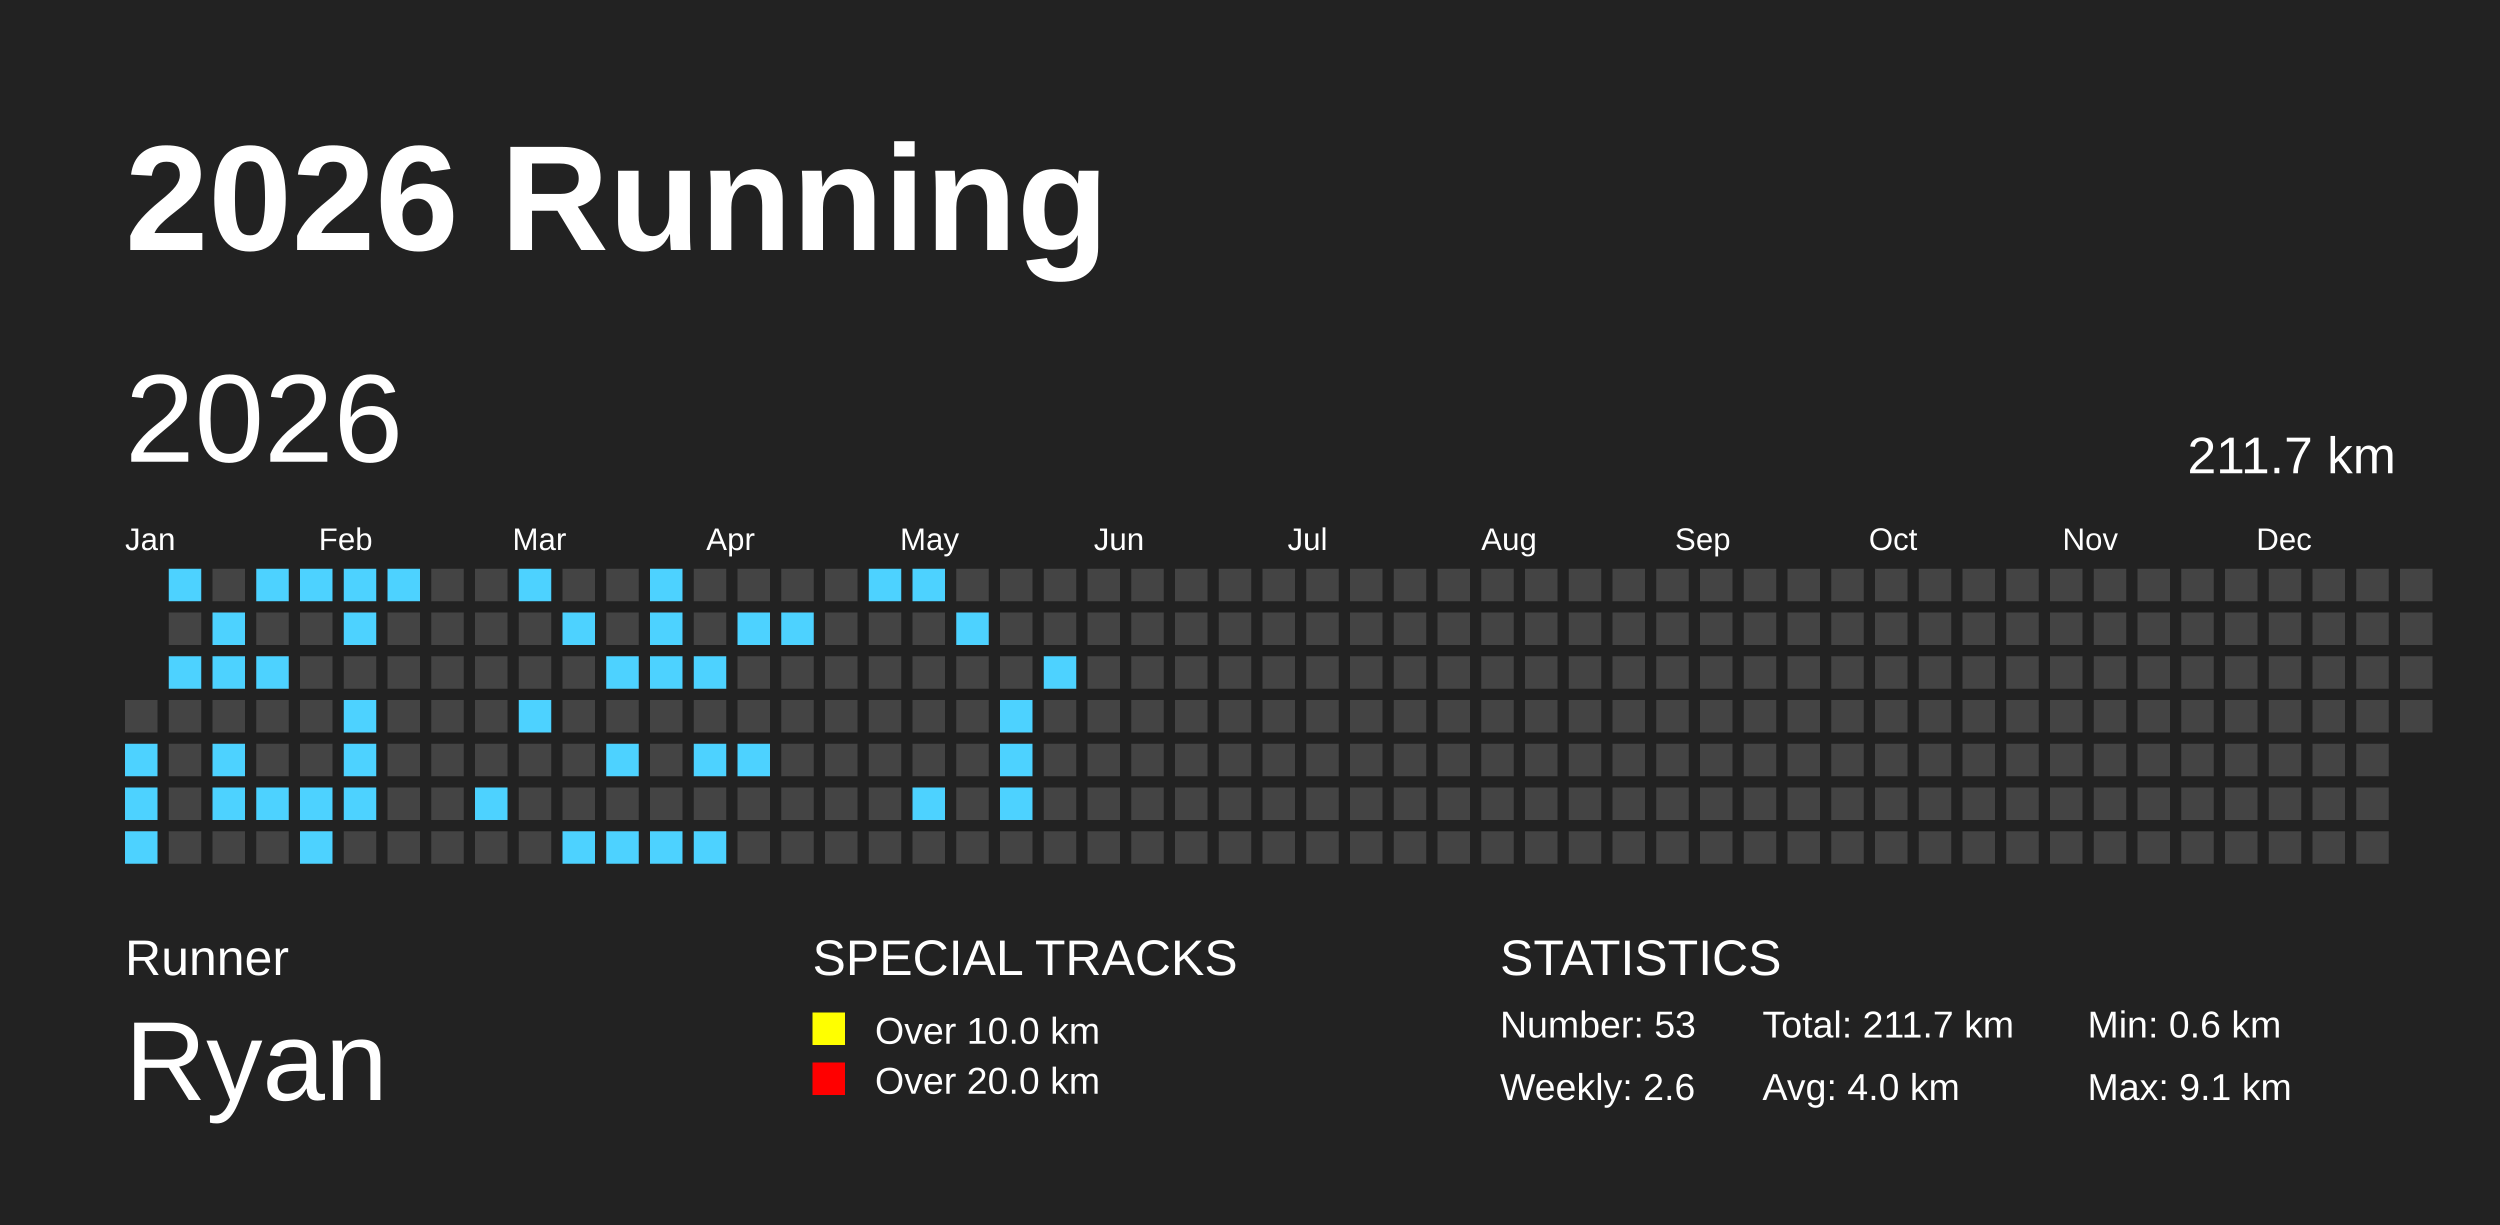
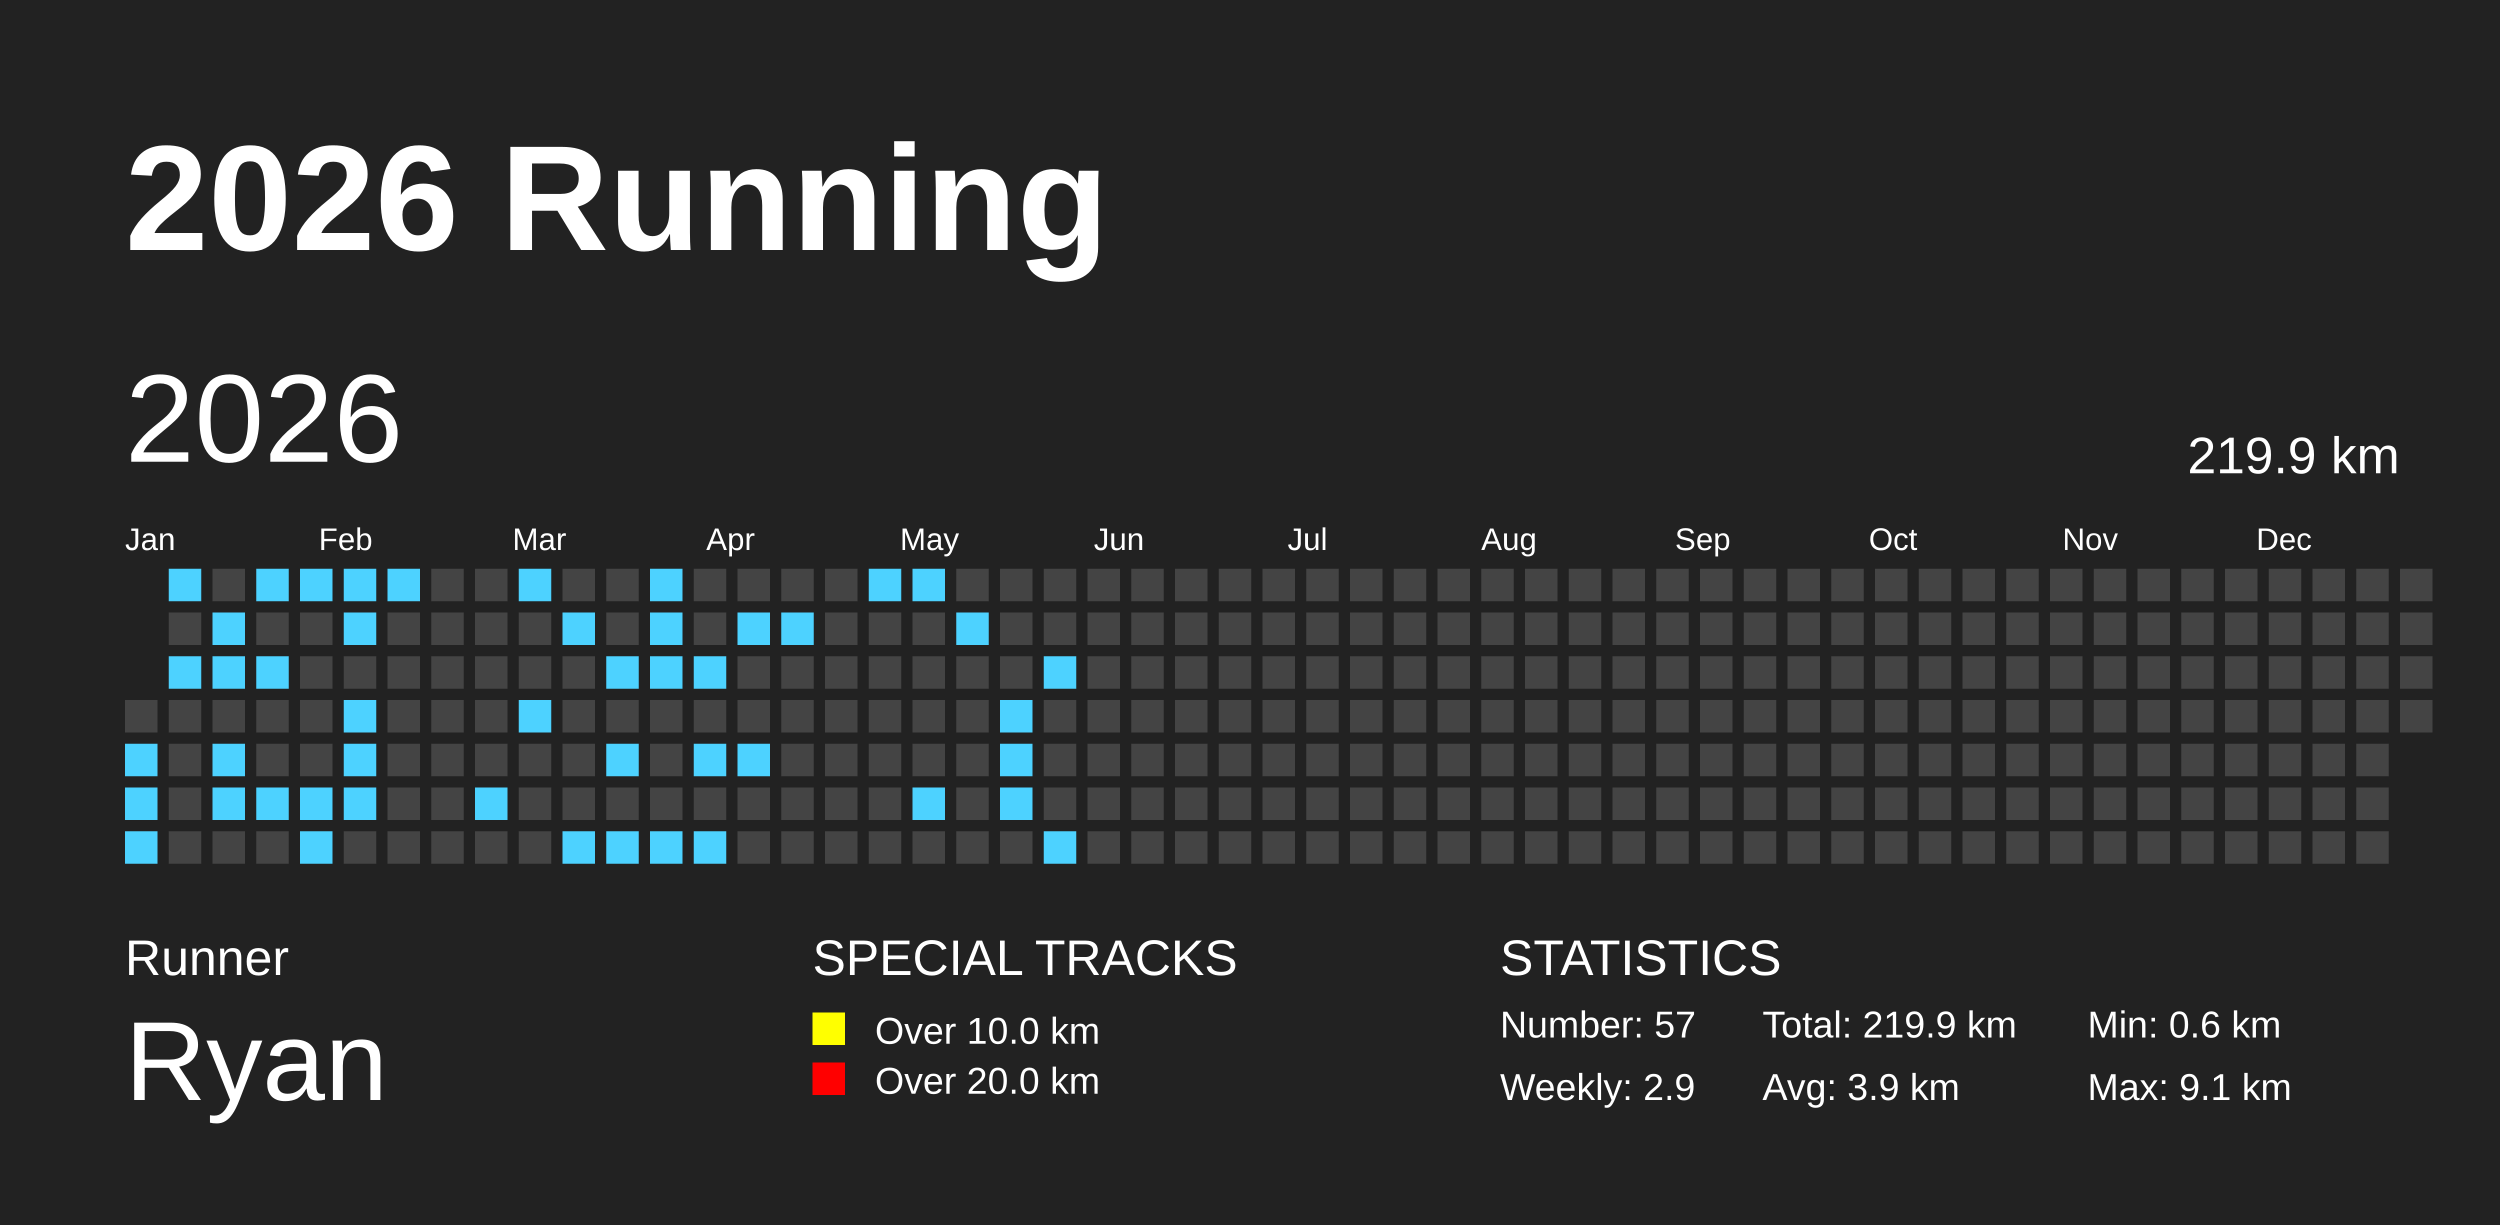
<svg xmlns="http://www.w3.org/2000/svg" baseProfile="full" height="98mm" version="1.1" viewBox="0,0,200,98" width="200mm">
  <defs />
  <rect fill="#222222" height="98" width="200" x="0" y="0" />
  <text fill="#FFFFFF" style="font-size:12px; font-family:Arial; font-weight:bold;" x="10" y="20">2026 Running</text>
  <text fill="#FFFFFF" style="font-size:4px; font-family:Arial" x="10" y="78">Runner</text>
  <text fill="#FFFFFF" style="font-size:9px; font-family:Arial" x="10" y="88">Ryan</text>
  <text fill="#FFFFFF" style="font-size:4px; font-family:Arial" x="65" y="78">SPECIAL TRACKS</text>
  <rect fill="yellow" height="2.6" width="2.6" x="65" y="81" />
  <text fill="#FFFFFF" style="font-size:3px; font-family:Arial" x="70" y="83.5">Over 10.0 km</text>
  <rect fill="red" height="2.6" width="2.6" x="65" y="85" />
  <text fill="#FFFFFF" style="font-size:3px; font-family:Arial" x="70" y="87.5">Over 20.0 km</text>
  <text fill="#FFFFFF" style="font-size:4px; font-family:Arial" x="120" y="78">STATISTICS</text>
-   <text fill="#FFFFFF" style="font-size:3px; font-family:Arial" x="120" y="83">Number: 53</text>
-   <text fill="#FFFFFF" style="font-size:3px; font-family:Arial" x="120" y="88">Weekly: 2.6</text>
-   <text fill="#FFFFFF" style="font-size:3px; font-family:Arial" x="141" y="83">Total: 211.7 km</text>
-   <text fill="#FFFFFF" style="font-size:3px; font-family:Arial" x="141" y="88">Avg: 4.0 km</text>
+   <text fill="#FFFFFF" style="font-size:3px; font-family:Arial" x="120" y="83">Number: 57</text>
+   <text fill="#FFFFFF" style="font-size:3px; font-family:Arial" x="120" y="88">Weekly: 2.9</text>
+   <text fill="#FFFFFF" style="font-size:3px; font-family:Arial" x="141" y="83">Total: 219.9 km</text>
+   <text fill="#FFFFFF" style="font-size:3px; font-family:Arial" x="141" y="88">Avg: 3.9 km</text>
  <text fill="#FFFFFF" style="font-size:3px; font-family:Arial" x="167" y="83">Min: 0.6 km</text>
  <text fill="#FFFFFF" style="font-size:3px; font-family:Arial" x="167" y="88">Max: 9.1 km</text>
  <text dominant-baseline="hanging" fill="#FFFFFF" style="font-size:10.0px; font-family:Arial;" x="10" y="30">2026</text>
-   <text dominant-baseline="hanging" fill="#FFFFFF" style="font-size:4.125px; font-family:Arial;" x="175" y="35">211.7 km</text>
+   <text dominant-baseline="hanging" fill="#FFFFFF" style="font-size:4.125px; font-family:Arial;" x="175" y="35">219.9 km</text>
  <text fill="#FFFFFF" style="font-size:2.5px; font-family:Arial" x="10.0" y="44">Jan</text>
  <text fill="#FFFFFF" style="font-size:2.5px; font-family:Arial" x="25.5" y="44">Feb</text>
  <text fill="#FFFFFF" style="font-size:2.5px; font-family:Arial" x="41.0" y="44">Mar</text>
  <text fill="#FFFFFF" style="font-size:2.5px; font-family:Arial" x="56.5" y="44">Apr</text>
  <text fill="#FFFFFF" style="font-size:2.5px; font-family:Arial" x="72.0" y="44">May</text>
  <text fill="#FFFFFF" style="font-size:2.5px; font-family:Arial" x="87.5" y="44">Jun</text>
  <text fill="#FFFFFF" style="font-size:2.5px; font-family:Arial" x="103.0" y="44">Jul</text>
  <text fill="#FFFFFF" style="font-size:2.5px; font-family:Arial" x="118.5" y="44">Aug</text>
  <text fill="#FFFFFF" style="font-size:2.5px; font-family:Arial" x="134.0" y="44">Sep</text>
  <text fill="#FFFFFF" style="font-size:2.5px; font-family:Arial" x="149.5" y="44">Oct</text>
  <text fill="#FFFFFF" style="font-size:2.5px; font-family:Arial" x="165.0" y="44">Nov</text>
  <text fill="#FFFFFF" style="font-size:2.5px; font-family:Arial" x="180.5" y="44">Dec</text>
  <rect fill="#444444" height="2.6" width="2.6" x="10.0" y="56.0" />
  <rect fill="#4DD2FF" height="2.6" width="2.6" x="10.0" y="59.5" />
  <rect fill="#4DD2FF" height="2.6" width="2.6" x="10.0" y="63.0" />
  <rect fill="#4DD2FF" height="2.6" width="2.6" x="10.0" y="66.5" />
  <rect fill="#4DD2FF" height="2.6" width="2.6" x="13.5" y="45.5" />
  <rect fill="#444444" height="2.6" width="2.6" x="13.5" y="49.0" />
  <rect fill="#4DD2FF" height="2.6" width="2.6" x="13.5" y="52.5" />
  <rect fill="#444444" height="2.6" width="2.6" x="13.5" y="56.0" />
  <rect fill="#444444" height="2.6" width="2.6" x="13.5" y="59.5" />
  <rect fill="#444444" height="2.6" width="2.6" x="13.5" y="63.0" />
  <rect fill="#444444" height="2.6" width="2.6" x="13.5" y="66.5" />
  <rect fill="#444444" height="2.6" width="2.6" x="17.0" y="45.5" />
  <rect fill="#4DD2FF" height="2.6" width="2.6" x="17.0" y="49.0" />
  <rect fill="#4DD2FF" height="2.6" width="2.6" x="17.0" y="52.5" />
  <rect fill="#444444" height="2.6" width="2.6" x="17.0" y="56.0" />
  <rect fill="#4DD2FF" height="2.6" width="2.6" x="17.0" y="59.5" />
  <rect fill="#4DD2FF" height="2.6" width="2.6" x="17.0" y="63.0" />
  <rect fill="#444444" height="2.6" width="2.6" x="17.0" y="66.5" />
  <rect fill="#4DD2FF" height="2.6" width="2.6" x="20.5" y="45.5" />
  <rect fill="#444444" height="2.6" width="2.6" x="20.5" y="49.0" />
  <rect fill="#4DD2FF" height="2.6" width="2.6" x="20.5" y="52.5" />
  <rect fill="#444444" height="2.6" width="2.6" x="20.5" y="56.0" />
  <rect fill="#444444" height="2.6" width="2.6" x="20.5" y="59.5" />
  <rect fill="#4DD2FF" height="2.6" width="2.6" x="20.5" y="63.0" />
  <rect fill="#444444" height="2.6" width="2.6" x="20.5" y="66.5" />
  <rect fill="#4DD2FF" height="2.6" width="2.6" x="24.0" y="45.5" />
  <rect fill="#444444" height="2.6" width="2.6" x="24.0" y="49.0" />
  <rect fill="#444444" height="2.6" width="2.6" x="24.0" y="52.5" />
  <rect fill="#444444" height="2.6" width="2.6" x="24.0" y="56.0" />
  <rect fill="#444444" height="2.6" width="2.6" x="24.0" y="59.5" />
  <rect fill="#4DD2FF" height="2.6" width="2.6" x="24.0" y="63.0" />
  <rect fill="#4DD2FF" height="2.6" width="2.6" x="24.0" y="66.5" />
  <rect fill="#4DD2FF" height="2.6" width="2.6" x="27.5" y="45.5" />
  <rect fill="#4DD2FF" height="2.6" width="2.6" x="27.5" y="49.0" />
  <rect fill="#444444" height="2.6" width="2.6" x="27.5" y="52.5" />
  <rect fill="#4DD2FF" height="2.6" width="2.6" x="27.5" y="56.0" />
  <rect fill="#4DD2FF" height="2.6" width="2.6" x="27.5" y="59.5" />
  <rect fill="#4DD2FF" height="2.6" width="2.6" x="27.5" y="63.0" />
  <rect fill="#444444" height="2.6" width="2.6" x="27.5" y="66.5" />
  <rect fill="#4DD2FF" height="2.6" width="2.6" x="31.0" y="45.5" />
  <rect fill="#444444" height="2.6" width="2.6" x="31.0" y="49.0" />
  <rect fill="#444444" height="2.6" width="2.6" x="31.0" y="52.5" />
  <rect fill="#444444" height="2.6" width="2.6" x="31.0" y="56.0" />
  <rect fill="#444444" height="2.6" width="2.6" x="31.0" y="59.5" />
  <rect fill="#444444" height="2.6" width="2.6" x="31.0" y="63.0" />
  <rect fill="#444444" height="2.6" width="2.6" x="31.0" y="66.5" />
  <rect fill="#444444" height="2.6" width="2.6" x="34.5" y="45.5" />
  <rect fill="#444444" height="2.6" width="2.6" x="34.5" y="49.0" />
  <rect fill="#444444" height="2.6" width="2.6" x="34.5" y="52.5" />
  <rect fill="#444444" height="2.6" width="2.6" x="34.5" y="56.0" />
  <rect fill="#444444" height="2.6" width="2.6" x="34.5" y="59.5" />
  <rect fill="#444444" height="2.6" width="2.6" x="34.5" y="63.0" />
  <rect fill="#444444" height="2.6" width="2.6" x="34.5" y="66.5" />
  <rect fill="#444444" height="2.6" width="2.6" x="38.0" y="45.5" />
  <rect fill="#444444" height="2.6" width="2.6" x="38.0" y="49.0" />
  <rect fill="#444444" height="2.6" width="2.6" x="38.0" y="52.5" />
  <rect fill="#444444" height="2.6" width="2.6" x="38.0" y="56.0" />
  <rect fill="#444444" height="2.6" width="2.6" x="38.0" y="59.5" />
  <rect fill="#4DD2FF" height="2.6" width="2.6" x="38.0" y="63.0" />
  <rect fill="#444444" height="2.6" width="2.6" x="38.0" y="66.5" />
  <rect fill="#4DD2FF" height="2.6" width="2.6" x="41.5" y="45.5" />
  <rect fill="#444444" height="2.6" width="2.6" x="41.5" y="49.0" />
  <rect fill="#444444" height="2.6" width="2.6" x="41.5" y="52.5" />
  <rect fill="#4DD2FF" height="2.6" width="2.6" x="41.5" y="56.0" />
  <rect fill="#444444" height="2.6" width="2.6" x="41.5" y="59.5" />
  <rect fill="#444444" height="2.6" width="2.6" x="41.5" y="63.0" />
  <rect fill="#444444" height="2.6" width="2.6" x="41.5" y="66.5" />
  <rect fill="#444444" height="2.6" width="2.6" x="45.0" y="45.5" />
  <rect fill="#4DD2FF" height="2.6" width="2.6" x="45.0" y="49.0" />
  <rect fill="#444444" height="2.6" width="2.6" x="45.0" y="52.5" />
  <rect fill="#444444" height="2.6" width="2.6" x="45.0" y="56.0" />
  <rect fill="#444444" height="2.6" width="2.6" x="45.0" y="59.5" />
  <rect fill="#444444" height="2.6" width="2.6" x="45.0" y="63.0" />
  <rect fill="#4DD2FF" height="2.6" width="2.6" x="45.0" y="66.5" />
  <rect fill="#444444" height="2.6" width="2.6" x="48.5" y="45.5" />
  <rect fill="#444444" height="2.6" width="2.6" x="48.5" y="49.0" />
  <rect fill="#4DD2FF" height="2.6" width="2.6" x="48.5" y="52.5" />
  <rect fill="#444444" height="2.6" width="2.6" x="48.5" y="56.0" />
  <rect fill="#4DD2FF" height="2.6" width="2.6" x="48.5" y="59.5" />
  <rect fill="#444444" height="2.6" width="2.6" x="48.5" y="63.0" />
  <rect fill="#4DD2FF" height="2.6" width="2.6" x="48.5" y="66.5" />
  <rect fill="#4DD2FF" height="2.6" width="2.6" x="52.0" y="45.5" />
  <rect fill="#4DD2FF" height="2.6" width="2.6" x="52.0" y="49.0" />
  <rect fill="#4DD2FF" height="2.6" width="2.6" x="52.0" y="52.5" />
  <rect fill="#444444" height="2.6" width="2.6" x="52.0" y="56.0" />
  <rect fill="#444444" height="2.6" width="2.6" x="52.0" y="59.5" />
  <rect fill="#444444" height="2.6" width="2.6" x="52.0" y="63.0" />
  <rect fill="#4DD2FF" height="2.6" width="2.6" x="52.0" y="66.5" />
  <rect fill="#444444" height="2.6" width="2.6" x="55.5" y="45.5" />
  <rect fill="#444444" height="2.6" width="2.6" x="55.5" y="49.0" />
  <rect fill="#4DD2FF" height="2.6" width="2.6" x="55.5" y="52.5" />
  <rect fill="#444444" height="2.6" width="2.6" x="55.5" y="56.0" />
  <rect fill="#4DD2FF" height="2.6" width="2.6" x="55.5" y="59.5" />
  <rect fill="#444444" height="2.6" width="2.6" x="55.5" y="63.0" />
  <rect fill="#4DD2FF" height="2.6" width="2.6" x="55.5" y="66.5" />
  <rect fill="#444444" height="2.6" width="2.6" x="59.0" y="45.5" />
  <rect fill="#4DD2FF" height="2.6" width="2.6" x="59.0" y="49.0" />
  <rect fill="#444444" height="2.6" width="2.6" x="59.0" y="52.5" />
  <rect fill="#444444" height="2.6" width="2.6" x="59.0" y="56.0" />
  <rect fill="#4DD2FF" height="2.6" width="2.6" x="59.0" y="59.5" />
  <rect fill="#444444" height="2.6" width="2.6" x="59.0" y="63.0" />
  <rect fill="#444444" height="2.6" width="2.6" x="59.0" y="66.5" />
  <rect fill="#444444" height="2.6" width="2.6" x="62.5" y="45.5" />
  <rect fill="#4DD2FF" height="2.6" width="2.6" x="62.5" y="49.0" />
  <rect fill="#444444" height="2.6" width="2.6" x="62.5" y="52.5" />
  <rect fill="#444444" height="2.6" width="2.6" x="62.5" y="56.0" />
  <rect fill="#444444" height="2.6" width="2.6" x="62.5" y="59.5" />
  <rect fill="#444444" height="2.6" width="2.6" x="62.5" y="63.0" />
  <rect fill="#444444" height="2.6" width="2.6" x="62.5" y="66.5" />
  <rect fill="#444444" height="2.6" width="2.6" x="66.0" y="45.5" />
  <rect fill="#444444" height="2.6" width="2.6" x="66.0" y="49.0" />
  <rect fill="#444444" height="2.6" width="2.6" x="66.0" y="52.5" />
  <rect fill="#444444" height="2.6" width="2.6" x="66.0" y="56.0" />
  <rect fill="#444444" height="2.6" width="2.6" x="66.0" y="59.5" />
  <rect fill="#444444" height="2.6" width="2.6" x="66.0" y="63.0" />
  <rect fill="#444444" height="2.6" width="2.6" x="66.0" y="66.5" />
  <rect fill="#4DD2FF" height="2.6" width="2.6" x="69.5" y="45.5" />
  <rect fill="#444444" height="2.6" width="2.6" x="69.5" y="49.0" />
  <rect fill="#444444" height="2.6" width="2.6" x="69.5" y="52.5" />
  <rect fill="#444444" height="2.6" width="2.6" x="69.5" y="56.0" />
  <rect fill="#444444" height="2.6" width="2.6" x="69.5" y="59.5" />
  <rect fill="#444444" height="2.6" width="2.6" x="69.5" y="63.0" />
  <rect fill="#444444" height="2.6" width="2.6" x="69.5" y="66.5" />
  <rect fill="#4DD2FF" height="2.6" width="2.6" x="73.0" y="45.5" />
  <rect fill="#444444" height="2.6" width="2.6" x="73.0" y="49.0" />
  <rect fill="#444444" height="2.6" width="2.6" x="73.0" y="52.5" />
  <rect fill="#444444" height="2.6" width="2.6" x="73.0" y="56.0" />
  <rect fill="#444444" height="2.6" width="2.6" x="73.0" y="59.5" />
  <rect fill="#4DD2FF" height="2.6" width="2.6" x="73.0" y="63.0" />
  <rect fill="#444444" height="2.6" width="2.6" x="73.0" y="66.5" />
  <rect fill="#444444" height="2.6" width="2.6" x="76.5" y="45.5" />
  <rect fill="#4DD2FF" height="2.6" width="2.6" x="76.5" y="49.0" />
  <rect fill="#444444" height="2.6" width="2.6" x="76.5" y="52.5" />
  <rect fill="#444444" height="2.6" width="2.6" x="76.5" y="56.0" />
  <rect fill="#444444" height="2.6" width="2.6" x="76.5" y="59.5" />
  <rect fill="#444444" height="2.6" width="2.6" x="76.5" y="63.0" />
  <rect fill="#444444" height="2.6" width="2.6" x="76.5" y="66.5" />
  <rect fill="#444444" height="2.6" width="2.6" x="80.0" y="45.5" />
  <rect fill="#444444" height="2.6" width="2.6" x="80.0" y="49.0" />
  <rect fill="#444444" height="2.6" width="2.6" x="80.0" y="52.5" />
  <rect fill="#4DD2FF" height="2.6" width="2.6" x="80.0" y="56.0" />
  <rect fill="#4DD2FF" height="2.6" width="2.6" x="80.0" y="59.5" />
  <rect fill="#4DD2FF" height="2.6" width="2.6" x="80.0" y="63.0" />
  <rect fill="#444444" height="2.6" width="2.6" x="80.0" y="66.5" />
  <rect fill="#444444" height="2.6" width="2.6" x="83.5" y="45.5" />
  <rect fill="#444444" height="2.6" width="2.6" x="83.5" y="49.0" />
  <rect fill="#4DD2FF" height="2.6" width="2.6" x="83.5" y="52.5" />
  <rect fill="#444444" height="2.6" width="2.6" x="83.5" y="56.0" />
  <rect fill="#444444" height="2.6" width="2.6" x="83.5" y="59.5" />
  <rect fill="#444444" height="2.6" width="2.6" x="83.5" y="63.0" />
-   <rect fill="#444444" height="2.6" width="2.6" x="83.5" y="66.5" />
+   <rect fill="#4DD2FF" height="2.6" width="2.6" x="83.5" y="66.5" />
  <rect fill="#444444" height="2.6" width="2.6" x="87.0" y="45.5" />
  <rect fill="#444444" height="2.6" width="2.6" x="87.0" y="49.0" />
  <rect fill="#444444" height="2.6" width="2.6" x="87.0" y="52.5" />
  <rect fill="#444444" height="2.6" width="2.6" x="87.0" y="56.0" />
  <rect fill="#444444" height="2.6" width="2.6" x="87.0" y="59.5" />
  <rect fill="#444444" height="2.6" width="2.6" x="87.0" y="63.0" />
  <rect fill="#444444" height="2.6" width="2.6" x="87.0" y="66.5" />
  <rect fill="#444444" height="2.6" width="2.6" x="90.5" y="45.5" />
  <rect fill="#444444" height="2.6" width="2.6" x="90.5" y="49.0" />
  <rect fill="#444444" height="2.6" width="2.6" x="90.5" y="52.5" />
  <rect fill="#444444" height="2.6" width="2.6" x="90.5" y="56.0" />
  <rect fill="#444444" height="2.6" width="2.6" x="90.5" y="59.5" />
  <rect fill="#444444" height="2.6" width="2.6" x="90.5" y="63.0" />
  <rect fill="#444444" height="2.6" width="2.6" x="90.5" y="66.5" />
  <rect fill="#444444" height="2.6" width="2.6" x="94.0" y="45.5" />
  <rect fill="#444444" height="2.6" width="2.6" x="94.0" y="49.0" />
  <rect fill="#444444" height="2.6" width="2.6" x="94.0" y="52.5" />
  <rect fill="#444444" height="2.6" width="2.6" x="94.0" y="56.0" />
  <rect fill="#444444" height="2.6" width="2.6" x="94.0" y="59.5" />
  <rect fill="#444444" height="2.6" width="2.6" x="94.0" y="63.0" />
  <rect fill="#444444" height="2.6" width="2.6" x="94.0" y="66.5" />
  <rect fill="#444444" height="2.6" width="2.6" x="97.5" y="45.5" />
  <rect fill="#444444" height="2.6" width="2.6" x="97.5" y="49.0" />
  <rect fill="#444444" height="2.6" width="2.6" x="97.5" y="52.5" />
  <rect fill="#444444" height="2.6" width="2.6" x="97.5" y="56.0" />
  <rect fill="#444444" height="2.6" width="2.6" x="97.5" y="59.5" />
  <rect fill="#444444" height="2.6" width="2.6" x="97.5" y="63.0" />
  <rect fill="#444444" height="2.6" width="2.6" x="97.5" y="66.5" />
  <rect fill="#444444" height="2.6" width="2.6" x="101.0" y="45.5" />
  <rect fill="#444444" height="2.6" width="2.6" x="101.0" y="49.0" />
  <rect fill="#444444" height="2.6" width="2.6" x="101.0" y="52.5" />
  <rect fill="#444444" height="2.6" width="2.6" x="101.0" y="56.0" />
  <rect fill="#444444" height="2.6" width="2.6" x="101.0" y="59.5" />
  <rect fill="#444444" height="2.6" width="2.6" x="101.0" y="63.0" />
  <rect fill="#444444" height="2.6" width="2.6" x="101.0" y="66.5" />
  <rect fill="#444444" height="2.6" width="2.6" x="104.5" y="45.5" />
  <rect fill="#444444" height="2.6" width="2.6" x="104.5" y="49.0" />
  <rect fill="#444444" height="2.6" width="2.6" x="104.5" y="52.5" />
  <rect fill="#444444" height="2.6" width="2.6" x="104.5" y="56.0" />
  <rect fill="#444444" height="2.6" width="2.6" x="104.5" y="59.5" />
  <rect fill="#444444" height="2.6" width="2.6" x="104.5" y="63.0" />
  <rect fill="#444444" height="2.6" width="2.6" x="104.5" y="66.5" />
  <rect fill="#444444" height="2.6" width="2.6" x="108.0" y="45.5" />
  <rect fill="#444444" height="2.6" width="2.6" x="108.0" y="49.0" />
  <rect fill="#444444" height="2.6" width="2.6" x="108.0" y="52.5" />
  <rect fill="#444444" height="2.6" width="2.6" x="108.0" y="56.0" />
  <rect fill="#444444" height="2.6" width="2.6" x="108.0" y="59.5" />
  <rect fill="#444444" height="2.6" width="2.6" x="108.0" y="63.0" />
  <rect fill="#444444" height="2.6" width="2.6" x="108.0" y="66.5" />
  <rect fill="#444444" height="2.6" width="2.6" x="111.5" y="45.5" />
  <rect fill="#444444" height="2.6" width="2.6" x="111.5" y="49.0" />
  <rect fill="#444444" height="2.6" width="2.6" x="111.5" y="52.5" />
  <rect fill="#444444" height="2.6" width="2.6" x="111.5" y="56.0" />
  <rect fill="#444444" height="2.6" width="2.6" x="111.5" y="59.5" />
  <rect fill="#444444" height="2.6" width="2.6" x="111.5" y="63.0" />
  <rect fill="#444444" height="2.6" width="2.6" x="111.5" y="66.5" />
  <rect fill="#444444" height="2.6" width="2.6" x="115.0" y="45.5" />
  <rect fill="#444444" height="2.6" width="2.6" x="115.0" y="49.0" />
  <rect fill="#444444" height="2.6" width="2.6" x="115.0" y="52.5" />
  <rect fill="#444444" height="2.6" width="2.6" x="115.0" y="56.0" />
  <rect fill="#444444" height="2.6" width="2.6" x="115.0" y="59.5" />
  <rect fill="#444444" height="2.6" width="2.6" x="115.0" y="63.0" />
  <rect fill="#444444" height="2.6" width="2.6" x="115.0" y="66.5" />
  <rect fill="#444444" height="2.6" width="2.6" x="118.5" y="45.5" />
  <rect fill="#444444" height="2.6" width="2.6" x="118.5" y="49.0" />
  <rect fill="#444444" height="2.6" width="2.6" x="118.5" y="52.5" />
  <rect fill="#444444" height="2.6" width="2.6" x="118.5" y="56.0" />
  <rect fill="#444444" height="2.6" width="2.6" x="118.5" y="59.5" />
  <rect fill="#444444" height="2.6" width="2.6" x="118.5" y="63.0" />
  <rect fill="#444444" height="2.6" width="2.6" x="118.5" y="66.5" />
  <rect fill="#444444" height="2.6" width="2.6" x="122.0" y="45.5" />
  <rect fill="#444444" height="2.6" width="2.6" x="122.0" y="49.0" />
  <rect fill="#444444" height="2.6" width="2.6" x="122.0" y="52.5" />
  <rect fill="#444444" height="2.6" width="2.6" x="122.0" y="56.0" />
  <rect fill="#444444" height="2.6" width="2.6" x="122.0" y="59.5" />
  <rect fill="#444444" height="2.6" width="2.6" x="122.0" y="63.0" />
  <rect fill="#444444" height="2.6" width="2.6" x="122.0" y="66.5" />
  <rect fill="#444444" height="2.6" width="2.6" x="125.5" y="45.5" />
  <rect fill="#444444" height="2.6" width="2.6" x="125.5" y="49.0" />
  <rect fill="#444444" height="2.6" width="2.6" x="125.5" y="52.5" />
  <rect fill="#444444" height="2.6" width="2.6" x="125.5" y="56.0" />
  <rect fill="#444444" height="2.6" width="2.6" x="125.5" y="59.5" />
  <rect fill="#444444" height="2.6" width="2.6" x="125.5" y="63.0" />
  <rect fill="#444444" height="2.6" width="2.6" x="125.5" y="66.5" />
  <rect fill="#444444" height="2.6" width="2.6" x="129.0" y="45.5" />
  <rect fill="#444444" height="2.6" width="2.6" x="129.0" y="49.0" />
  <rect fill="#444444" height="2.6" width="2.6" x="129.0" y="52.5" />
  <rect fill="#444444" height="2.6" width="2.6" x="129.0" y="56.0" />
  <rect fill="#444444" height="2.6" width="2.6" x="129.0" y="59.5" />
  <rect fill="#444444" height="2.6" width="2.6" x="129.0" y="63.0" />
  <rect fill="#444444" height="2.6" width="2.6" x="129.0" y="66.5" />
  <rect fill="#444444" height="2.6" width="2.6" x="132.5" y="45.5" />
  <rect fill="#444444" height="2.6" width="2.6" x="132.5" y="49.0" />
  <rect fill="#444444" height="2.6" width="2.6" x="132.5" y="52.5" />
  <rect fill="#444444" height="2.6" width="2.6" x="132.5" y="56.0" />
  <rect fill="#444444" height="2.6" width="2.6" x="132.5" y="59.5" />
  <rect fill="#444444" height="2.6" width="2.6" x="132.5" y="63.0" />
  <rect fill="#444444" height="2.6" width="2.6" x="132.5" y="66.5" />
  <rect fill="#444444" height="2.6" width="2.6" x="136.0" y="45.5" />
  <rect fill="#444444" height="2.6" width="2.6" x="136.0" y="49.0" />
  <rect fill="#444444" height="2.6" width="2.6" x="136.0" y="52.5" />
  <rect fill="#444444" height="2.6" width="2.6" x="136.0" y="56.0" />
  <rect fill="#444444" height="2.6" width="2.6" x="136.0" y="59.5" />
  <rect fill="#444444" height="2.6" width="2.6" x="136.0" y="63.0" />
  <rect fill="#444444" height="2.6" width="2.6" x="136.0" y="66.5" />
  <rect fill="#444444" height="2.6" width="2.6" x="139.5" y="45.5" />
  <rect fill="#444444" height="2.6" width="2.6" x="139.5" y="49.0" />
  <rect fill="#444444" height="2.6" width="2.6" x="139.5" y="52.5" />
  <rect fill="#444444" height="2.6" width="2.6" x="139.5" y="56.0" />
  <rect fill="#444444" height="2.6" width="2.6" x="139.5" y="59.5" />
  <rect fill="#444444" height="2.6" width="2.6" x="139.5" y="63.0" />
  <rect fill="#444444" height="2.6" width="2.6" x="139.5" y="66.5" />
  <rect fill="#444444" height="2.6" width="2.6" x="143.0" y="45.5" />
  <rect fill="#444444" height="2.6" width="2.6" x="143.0" y="49.0" />
  <rect fill="#444444" height="2.6" width="2.6" x="143.0" y="52.5" />
  <rect fill="#444444" height="2.6" width="2.6" x="143.0" y="56.0" />
  <rect fill="#444444" height="2.6" width="2.6" x="143.0" y="59.5" />
  <rect fill="#444444" height="2.6" width="2.6" x="143.0" y="63.0" />
  <rect fill="#444444" height="2.6" width="2.6" x="143.0" y="66.5" />
  <rect fill="#444444" height="2.6" width="2.6" x="146.5" y="45.5" />
  <rect fill="#444444" height="2.6" width="2.6" x="146.5" y="49.0" />
  <rect fill="#444444" height="2.6" width="2.6" x="146.5" y="52.5" />
  <rect fill="#444444" height="2.6" width="2.6" x="146.5" y="56.0" />
  <rect fill="#444444" height="2.6" width="2.6" x="146.5" y="59.5" />
  <rect fill="#444444" height="2.6" width="2.6" x="146.5" y="63.0" />
  <rect fill="#444444" height="2.6" width="2.6" x="146.5" y="66.5" />
  <rect fill="#444444" height="2.6" width="2.6" x="150.0" y="45.5" />
  <rect fill="#444444" height="2.6" width="2.6" x="150.0" y="49.0" />
  <rect fill="#444444" height="2.6" width="2.6" x="150.0" y="52.5" />
  <rect fill="#444444" height="2.6" width="2.6" x="150.0" y="56.0" />
  <rect fill="#444444" height="2.6" width="2.6" x="150.0" y="59.5" />
  <rect fill="#444444" height="2.6" width="2.6" x="150.0" y="63.0" />
  <rect fill="#444444" height="2.6" width="2.6" x="150.0" y="66.5" />
  <rect fill="#444444" height="2.6" width="2.6" x="153.5" y="45.5" />
  <rect fill="#444444" height="2.6" width="2.6" x="153.5" y="49.0" />
  <rect fill="#444444" height="2.6" width="2.6" x="153.5" y="52.5" />
  <rect fill="#444444" height="2.6" width="2.6" x="153.5" y="56.0" />
  <rect fill="#444444" height="2.6" width="2.6" x="153.5" y="59.5" />
  <rect fill="#444444" height="2.6" width="2.6" x="153.5" y="63.0" />
  <rect fill="#444444" height="2.6" width="2.6" x="153.5" y="66.5" />
  <rect fill="#444444" height="2.6" width="2.6" x="157.0" y="45.5" />
  <rect fill="#444444" height="2.6" width="2.6" x="157.0" y="49.0" />
  <rect fill="#444444" height="2.6" width="2.6" x="157.0" y="52.5" />
  <rect fill="#444444" height="2.6" width="2.6" x="157.0" y="56.0" />
  <rect fill="#444444" height="2.6" width="2.6" x="157.0" y="59.5" />
  <rect fill="#444444" height="2.6" width="2.6" x="157.0" y="63.0" />
  <rect fill="#444444" height="2.6" width="2.6" x="157.0" y="66.5" />
  <rect fill="#444444" height="2.6" width="2.6" x="160.5" y="45.5" />
  <rect fill="#444444" height="2.6" width="2.6" x="160.5" y="49.0" />
  <rect fill="#444444" height="2.6" width="2.6" x="160.5" y="52.5" />
  <rect fill="#444444" height="2.6" width="2.6" x="160.5" y="56.0" />
  <rect fill="#444444" height="2.6" width="2.6" x="160.5" y="59.5" />
  <rect fill="#444444" height="2.6" width="2.6" x="160.5" y="63.0" />
  <rect fill="#444444" height="2.6" width="2.6" x="160.5" y="66.5" />
  <rect fill="#444444" height="2.6" width="2.6" x="164.0" y="45.5" />
  <rect fill="#444444" height="2.6" width="2.6" x="164.0" y="49.0" />
  <rect fill="#444444" height="2.6" width="2.6" x="164.0" y="52.5" />
  <rect fill="#444444" height="2.6" width="2.6" x="164.0" y="56.0" />
  <rect fill="#444444" height="2.6" width="2.6" x="164.0" y="59.5" />
  <rect fill="#444444" height="2.6" width="2.6" x="164.0" y="63.0" />
  <rect fill="#444444" height="2.6" width="2.6" x="164.0" y="66.5" />
  <rect fill="#444444" height="2.6" width="2.6" x="167.5" y="45.5" />
  <rect fill="#444444" height="2.6" width="2.6" x="167.5" y="49.0" />
  <rect fill="#444444" height="2.6" width="2.6" x="167.5" y="52.5" />
  <rect fill="#444444" height="2.6" width="2.6" x="167.5" y="56.0" />
  <rect fill="#444444" height="2.6" width="2.6" x="167.5" y="59.5" />
  <rect fill="#444444" height="2.6" width="2.6" x="167.5" y="63.0" />
  <rect fill="#444444" height="2.6" width="2.6" x="167.5" y="66.5" />
  <rect fill="#444444" height="2.6" width="2.6" x="171.0" y="45.5" />
  <rect fill="#444444" height="2.6" width="2.6" x="171.0" y="49.0" />
  <rect fill="#444444" height="2.6" width="2.6" x="171.0" y="52.5" />
  <rect fill="#444444" height="2.6" width="2.6" x="171.0" y="56.0" />
  <rect fill="#444444" height="2.6" width="2.6" x="171.0" y="59.5" />
  <rect fill="#444444" height="2.6" width="2.6" x="171.0" y="63.0" />
  <rect fill="#444444" height="2.6" width="2.6" x="171.0" y="66.5" />
  <rect fill="#444444" height="2.6" width="2.6" x="174.5" y="45.5" />
  <rect fill="#444444" height="2.6" width="2.6" x="174.5" y="49.0" />
  <rect fill="#444444" height="2.6" width="2.6" x="174.5" y="52.5" />
  <rect fill="#444444" height="2.6" width="2.6" x="174.5" y="56.0" />
  <rect fill="#444444" height="2.6" width="2.6" x="174.5" y="59.5" />
  <rect fill="#444444" height="2.6" width="2.6" x="174.5" y="63.0" />
  <rect fill="#444444" height="2.6" width="2.6" x="174.5" y="66.5" />
  <rect fill="#444444" height="2.6" width="2.6" x="178.0" y="45.5" />
  <rect fill="#444444" height="2.6" width="2.6" x="178.0" y="49.0" />
  <rect fill="#444444" height="2.6" width="2.6" x="178.0" y="52.5" />
  <rect fill="#444444" height="2.6" width="2.6" x="178.0" y="56.0" />
  <rect fill="#444444" height="2.6" width="2.6" x="178.0" y="59.5" />
  <rect fill="#444444" height="2.6" width="2.6" x="178.0" y="63.0" />
  <rect fill="#444444" height="2.6" width="2.6" x="178.0" y="66.5" />
  <rect fill="#444444" height="2.6" width="2.6" x="181.5" y="45.5" />
  <rect fill="#444444" height="2.6" width="2.6" x="181.5" y="49.0" />
  <rect fill="#444444" height="2.6" width="2.6" x="181.5" y="52.5" />
  <rect fill="#444444" height="2.6" width="2.6" x="181.5" y="56.0" />
  <rect fill="#444444" height="2.6" width="2.6" x="181.5" y="59.5" />
  <rect fill="#444444" height="2.6" width="2.6" x="181.5" y="63.0" />
  <rect fill="#444444" height="2.6" width="2.6" x="181.5" y="66.5" />
  <rect fill="#444444" height="2.6" width="2.6" x="185.0" y="45.5" />
  <rect fill="#444444" height="2.6" width="2.6" x="185.0" y="49.0" />
  <rect fill="#444444" height="2.6" width="2.6" x="185.0" y="52.5" />
  <rect fill="#444444" height="2.6" width="2.6" x="185.0" y="56.0" />
  <rect fill="#444444" height="2.6" width="2.6" x="185.0" y="59.5" />
  <rect fill="#444444" height="2.6" width="2.6" x="185.0" y="63.0" />
  <rect fill="#444444" height="2.6" width="2.6" x="185.0" y="66.5" />
  <rect fill="#444444" height="2.6" width="2.6" x="188.5" y="45.5" />
  <rect fill="#444444" height="2.6" width="2.6" x="188.5" y="49.0" />
  <rect fill="#444444" height="2.6" width="2.6" x="188.5" y="52.5" />
  <rect fill="#444444" height="2.6" width="2.6" x="188.5" y="56.0" />
  <rect fill="#444444" height="2.6" width="2.6" x="188.5" y="59.5" />
  <rect fill="#444444" height="2.6" width="2.6" x="188.5" y="63.0" />
  <rect fill="#444444" height="2.6" width="2.6" x="188.5" y="66.5" />
  <rect fill="#444444" height="2.6" width="2.6" x="192.0" y="45.5" />
  <rect fill="#444444" height="2.6" width="2.6" x="192.0" y="49.0" />
  <rect fill="#444444" height="2.6" width="2.6" x="192.0" y="52.5" />
  <rect fill="#444444" height="2.6" width="2.6" x="192.0" y="56.0" />
</svg>
